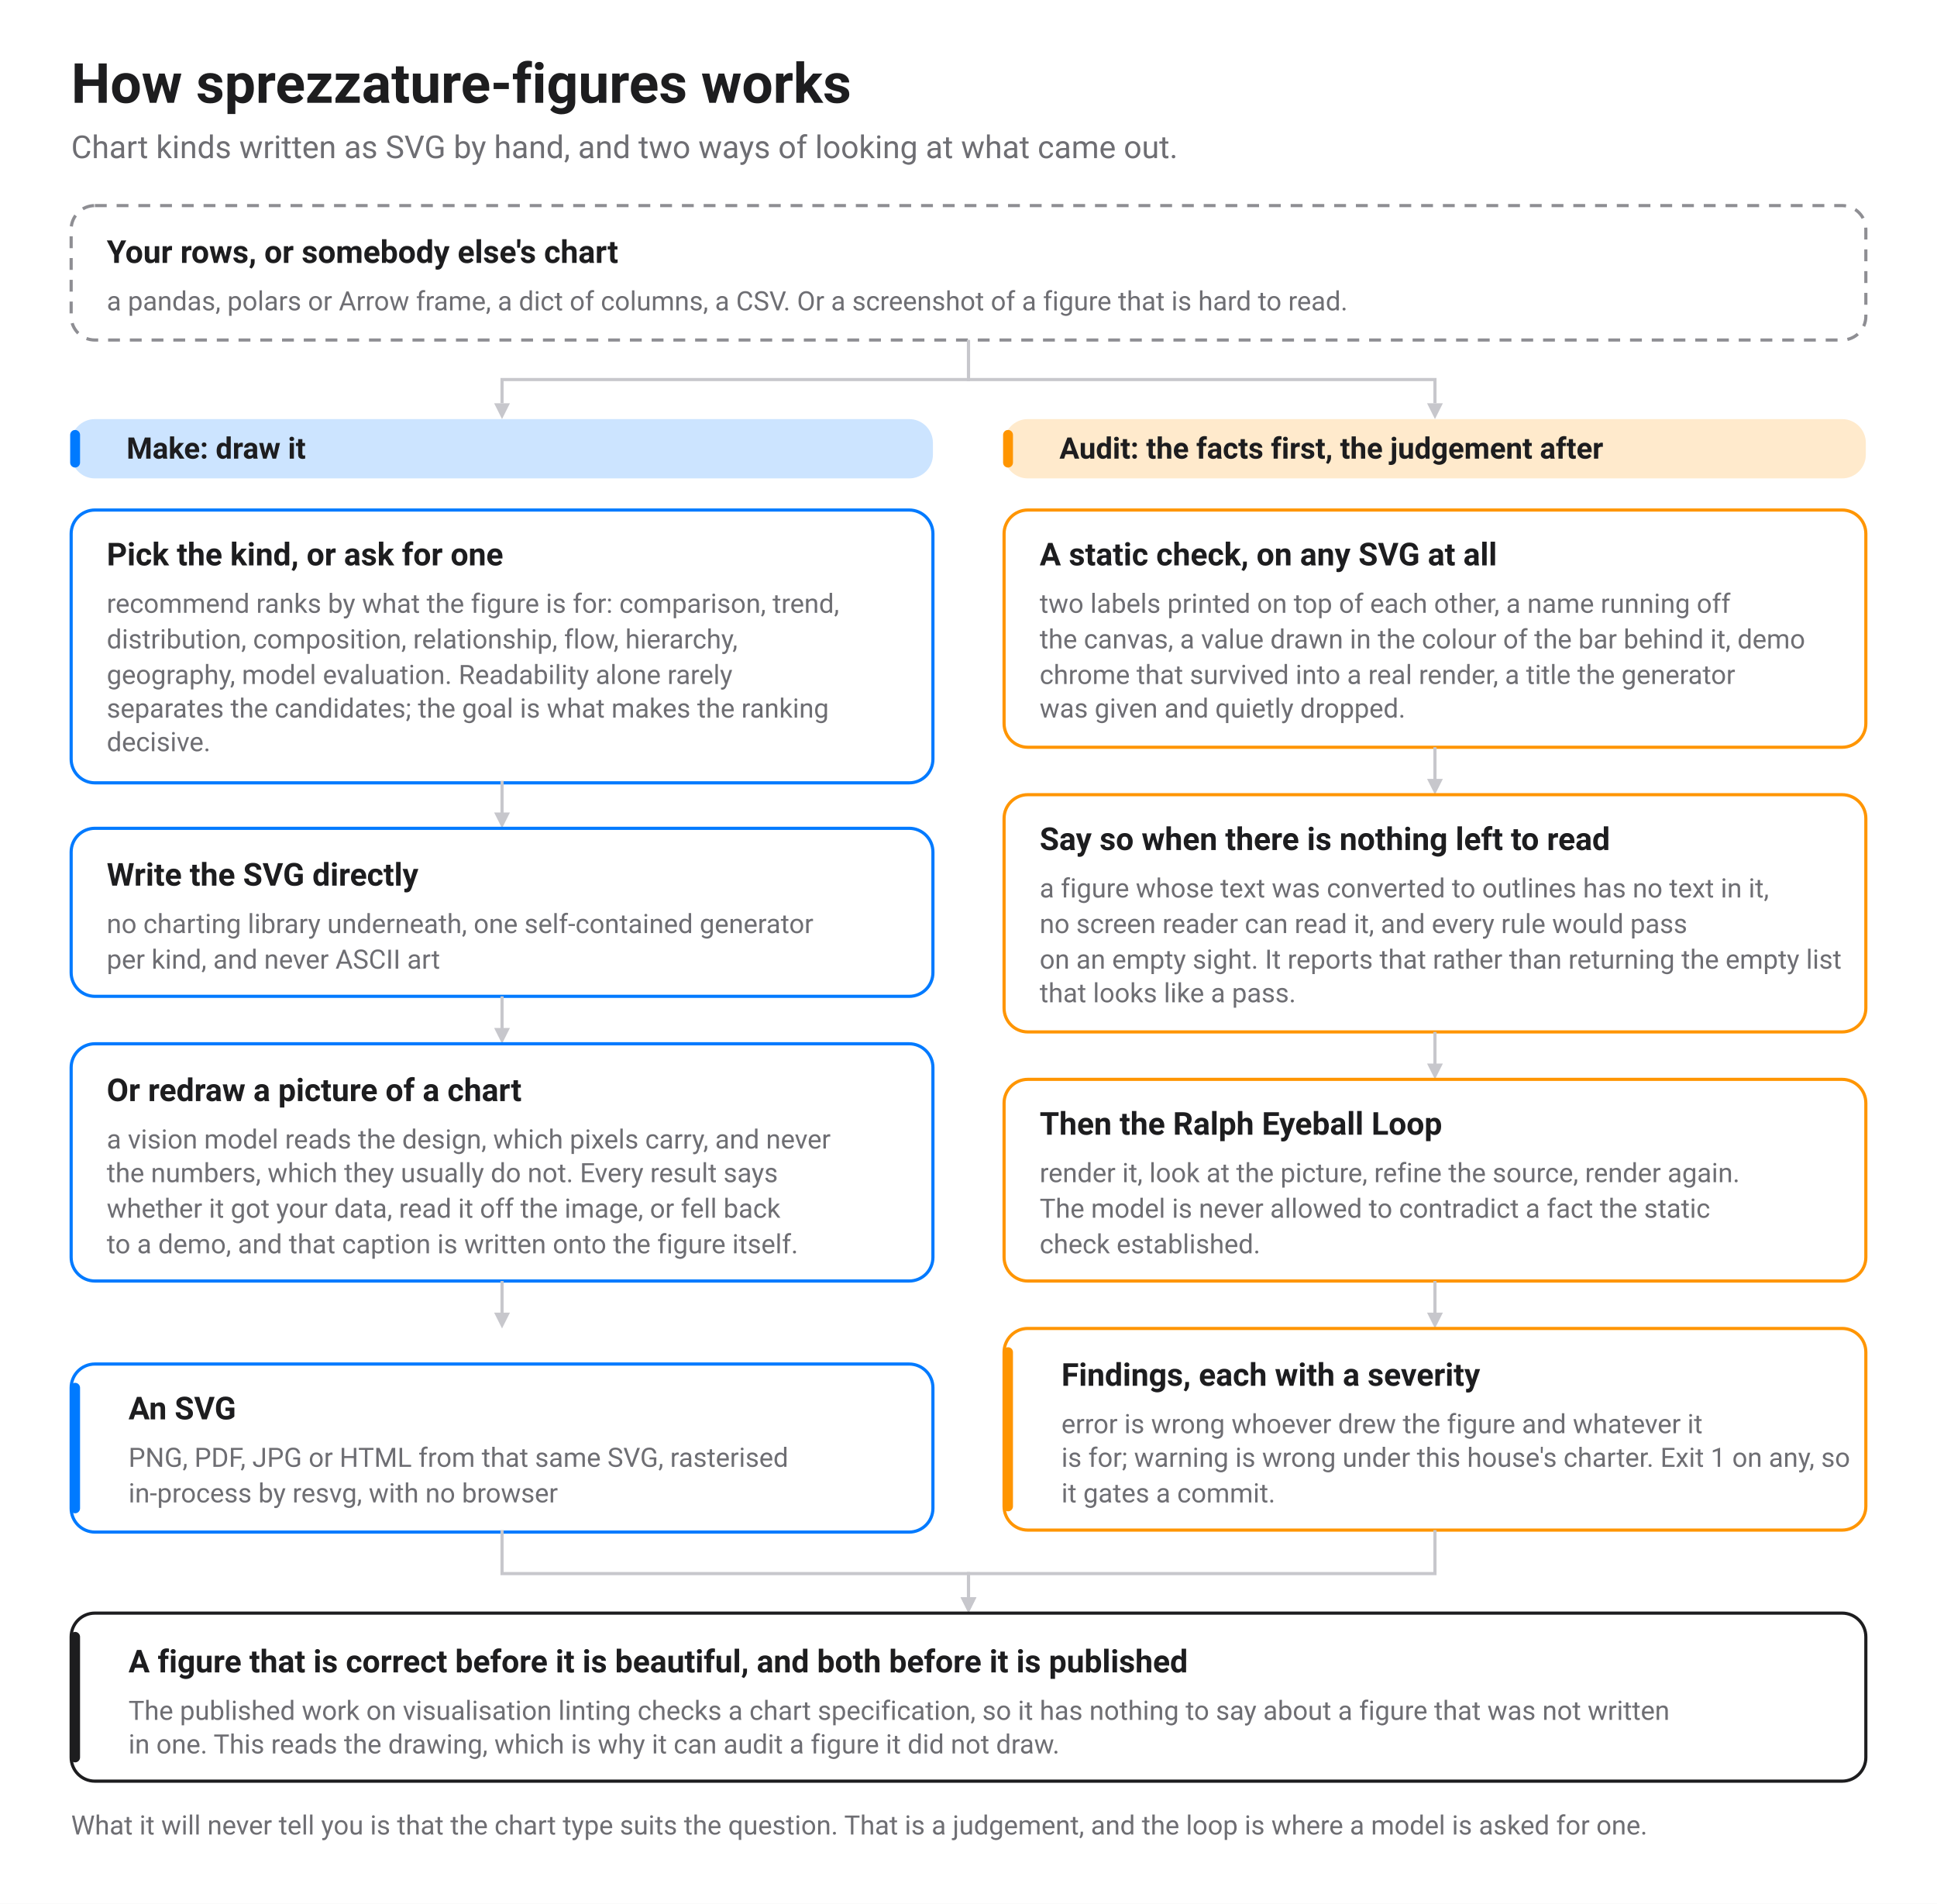
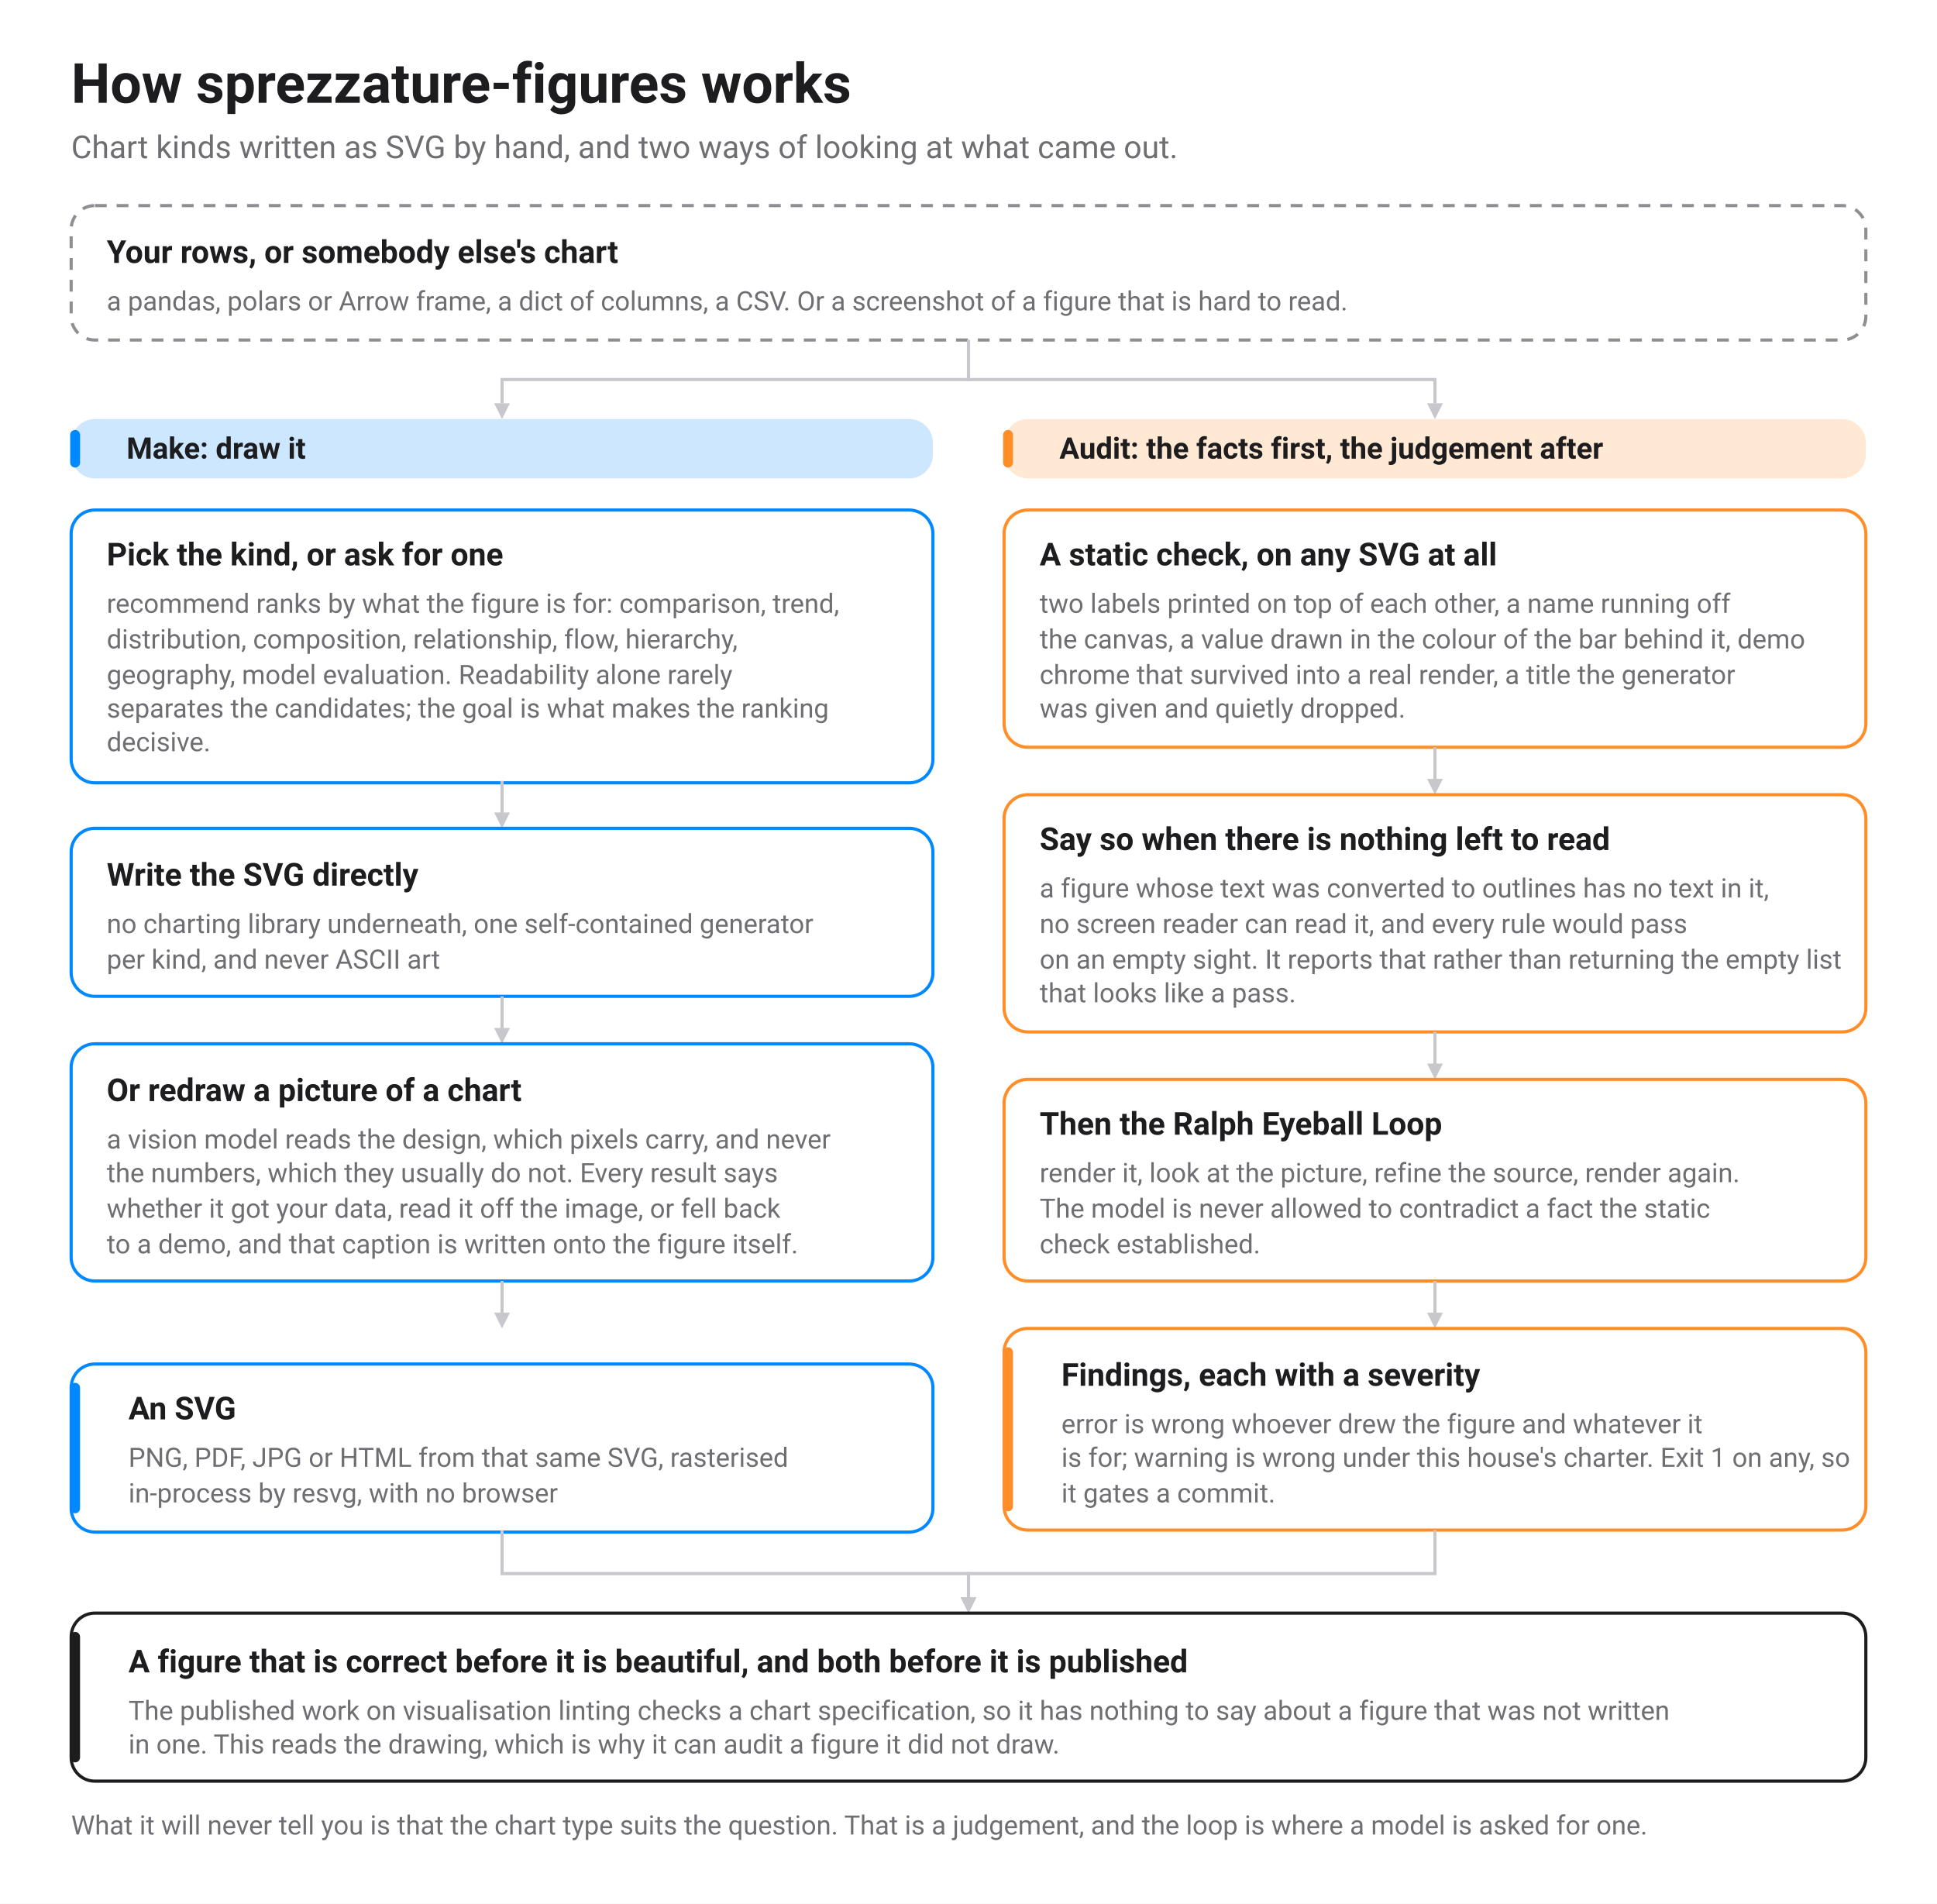
<svg xmlns="http://www.w3.org/2000/svg" width="980" height="963" viewBox="0 0 980 963" font-family="Roboto, Helvetica Neue, Helvetica, Arial, sans-serif" role="img" aria-labelledby="figures-hiw-title figures-hiw-desc">
-   <style>@media (prefers-color-scheme: dark){rect[fill="#FFFFFF"]{fill:#141416;}rect.paper{fill:#0B0B0C;}[fill="#1D1D1F"]{fill:#F2F2F7;}[fill="#6E6E73"]{fill:#9C9CA3;}[stroke="#1D1D1F"]{stroke:#F2F2F7;}[stroke="#C7C7CC"]{stroke:#5A5A5E;}[fill="#C7C7CC"]{fill:#5A5A5E;}rect[fill="#CCE4FF"]{fill:#082646;}rect[fill="#FFEACC"]{fill:#462C09;}}</style>
+   <style>@media (prefers-color-scheme: dark){rect[fill="#FFFFFF"]{fill:#141416;}rect.paper{fill:#0B0B0C;}[fill="#1D1D1F"]{fill:#F2F2F7;}[fill="#6E6E73"]{fill:#9C9CA3;}[stroke="#1D1D1F"]{stroke:#F2F2F7;}[stroke="#C7C7CC"]{stroke:#5A5A5E;}[fill="#C7C7CC"]{fill:#5A5A5E;}rect[fill="#CCE7FF"]{fill:#082946;}rect[fill="#FFE8D4"]{fill:#462A13;}}</style>
  <rect class="paper" width="980" height="963" fill="#FFFFFF" />
  <text x="36" y="52" font-size="28" font-weight="700" fill="#1D1D1F">How sprezzature-figures works</text>
  <text x="36" y="80" font-size="16" font-weight="400" fill="#6E6E73">Chart kinds written as SVG by hand, and two ways of looking at what came out.</text>
  <rect x="36" y="104" width="908" height="68" rx="12" fill="#FFFFFF" stroke="#8E8E93" stroke-width="1.6" stroke-dasharray="6 5" />
  <text x="54" y="133" font-size="16" font-weight="600" fill="#1D1D1F">Your rows, or somebody else's chart</text>
  <text x="54" y="157" font-size="13.5" font-weight="400" fill="#6E6E73">a pandas, polars or Arrow frame, a dict of columns, a CSV. Or a screenshot of a figure that is hard to read.</text>
  <path d="M490,172 V192 H254 V204" stroke="#C7C7CC" stroke-width="1.6" fill="none" />
  <path d="M250,204 L254,212 L258,204" fill="#C7C7CC" />
  <path d="M490,172 V192 H726 V204" stroke="#C7C7CC" stroke-width="1.6" fill="none" />
  <path d="M722,204 L726,212 L730,204" fill="#C7C7CC" />
-   <rect x="36" y="212" width="436" height="30" rx="12" fill="#CCE4FF" />
-   <path d="M38,220 v14" stroke="#007AFF" stroke-width="5" stroke-linecap="round" fill="none" />
+   <rect x="36" y="212" width="436" height="30" rx="12" fill="#CCE7FF" />
+   <path d="M38,220 v14" stroke="#0088FF" stroke-width="5" stroke-linecap="round" fill="none" />
  <text x="64" y="232" font-size="15" font-weight="700" fill="#1D1D1F">Make: draw it</text>
-   <rect x="36" y="258" width="436" height="138" rx="12" fill="#FFFFFF" stroke="#007AFF" stroke-width="1.6" />
+   <rect x="36" y="258" width="436" height="138" rx="12" fill="#FFFFFF" stroke="#0088FF" stroke-width="1.6" />
  <text x="54" y="286" font-size="16" font-weight="600" fill="#1D1D1F">Pick the kind, or ask for one</text>
  <text x="54" y="310" font-size="13.5" font-weight="400" fill="#6E6E73">recommend ranks by what the figure is for: comparison, trend,</text>
  <text x="54" y="328" font-size="13.5" font-weight="400" fill="#6E6E73">distribution, composition, relationship, flow, hierarchy,</text>
  <text x="54" y="346" font-size="13.5" font-weight="400" fill="#6E6E73">geography, model evaluation. Readability alone rarely</text>
  <text x="54" y="363" font-size="13.5" font-weight="400" fill="#6E6E73">separates the candidates; the goal is what makes the ranking</text>
  <text x="54" y="380" font-size="13.5" font-weight="400" fill="#6E6E73">decisive.</text>
  <path d="M254,395 v17" stroke="#C7C7CC" stroke-width="1.6" fill="none" />
  <path d="M250,411 L254,419 L258,411" fill="#C7C7CC" />
-   <rect x="36" y="419" width="436" height="85" rx="12" fill="#FFFFFF" stroke="#007AFF" stroke-width="1.6" />
+   <rect x="36" y="419" width="436" height="85" rx="12" fill="#FFFFFF" stroke="#0088FF" stroke-width="1.6" />
  <text x="54" y="448" font-size="16" font-weight="600" fill="#1D1D1F">Write the SVG directly</text>
  <text x="54" y="472" font-size="13.5" font-weight="400" fill="#6E6E73">no charting library underneath, one self-contained generator</text>
  <text x="54" y="490" font-size="13.5" font-weight="400" fill="#6E6E73">per kind, and never ASCII art</text>
  <path d="M254,504 v17" stroke="#C7C7CC" stroke-width="1.6" fill="none" />
  <path d="M250,520 L254,528 L258,520" fill="#C7C7CC" />
-   <rect x="36" y="528" width="436" height="120" rx="12" fill="#FFFFFF" stroke="#007AFF" stroke-width="1.6" />
+   <rect x="36" y="528" width="436" height="120" rx="12" fill="#FFFFFF" stroke="#0088FF" stroke-width="1.6" />
  <text x="54" y="557" font-size="16" font-weight="600" fill="#1D1D1F">Or redraw a picture of a chart</text>
  <text x="54" y="581" font-size="13.5" font-weight="400" fill="#6E6E73">a vision model reads the design, which pixels carry, and never</text>
  <text x="54" y="598" font-size="13.5" font-weight="400" fill="#6E6E73">the numbers, which they usually do not. Every result says</text>
  <text x="54" y="616" font-size="13.5" font-weight="400" fill="#6E6E73">whether it got your data, read it off the image, or fell back</text>
  <text x="54" y="634" font-size="13.5" font-weight="400" fill="#6E6E73">to a demo, and that caption is written onto the figure itself.</text>
  <path d="M254,648 v17" stroke="#C7C7CC" stroke-width="1.6" fill="none" />
  <path d="M250,664 L254,672 L258,664" fill="#C7C7CC" />
-   <rect x="36" y="690" width="436" height="85" rx="12" fill="#FFFFFF" stroke="#007AFF" stroke-width="1.6" />
-   <path d="M38,702 v61" stroke="#007AFF" stroke-width="5" stroke-linecap="round" fill="none" />
+   <rect x="36" y="690" width="436" height="85" rx="12" fill="#FFFFFF" stroke="#0088FF" stroke-width="1.6" />
+   <path d="M38,702 v61" stroke="#0088FF" stroke-width="5" stroke-linecap="round" fill="none" />
  <text x="65" y="718" font-size="16" font-weight="600" fill="#1D1D1F">An SVG</text>
  <text x="65" y="742" font-size="13.5" font-weight="400" fill="#6E6E73">PNG, PDF, JPG or HTML from that same SVG, rasterised</text>
  <text x="65" y="760" font-size="13.5" font-weight="400" fill="#6E6E73">in-process by resvg, with no browser</text>
-   <rect x="508" y="212" width="436" height="30" rx="12" fill="#FFEACC" />
-   <path d="M510,220 v14" stroke="#FF9500" stroke-width="5" stroke-linecap="round" fill="none" />
+   <rect x="508" y="212" width="436" height="30" rx="12" fill="#FFE8D4" />
+   <path d="M510,220 v14" stroke="#FF8D28" stroke-width="5" stroke-linecap="round" fill="none" />
  <text x="536" y="232" font-size="15" font-weight="700" fill="#1D1D1F">Audit: the facts first, the judgement after</text>
-   <rect x="508" y="258" width="436" height="120" rx="12" fill="#FFFFFF" stroke="#FF9500" stroke-width="1.6" />
+   <rect x="508" y="258" width="436" height="120" rx="12" fill="#FFFFFF" stroke="#FF8D28" stroke-width="1.6" />
  <text x="526" y="286" font-size="16" font-weight="600" fill="#1D1D1F">A static check, on any SVG at all</text>
  <text x="526" y="310" font-size="13.5" font-weight="400" fill="#6E6E73">two labels printed on top of each other, a name running off</text>
  <text x="526" y="328" font-size="13.5" font-weight="400" fill="#6E6E73">the canvas, a value drawn in the colour of the bar behind it, demo</text>
  <text x="526" y="346" font-size="13.5" font-weight="400" fill="#6E6E73">chrome that survived into a real render, a title the generator</text>
  <text x="526" y="363" font-size="13.5" font-weight="400" fill="#6E6E73">was given and quietly dropped.</text>
  <path d="M726,378 v17" stroke="#C7C7CC" stroke-width="1.6" fill="none" />
  <path d="M722,394 L726,402 L730,394" fill="#C7C7CC" />
-   <rect x="508" y="402" width="436" height="120" rx="12" fill="#FFFFFF" stroke="#FF9500" stroke-width="1.6" />
+   <rect x="508" y="402" width="436" height="120" rx="12" fill="#FFFFFF" stroke="#FF8D28" stroke-width="1.6" />
  <text x="526" y="430" font-size="16" font-weight="600" fill="#1D1D1F">Say so when there is nothing left to read</text>
  <text x="526" y="454" font-size="13.5" font-weight="400" fill="#6E6E73">a figure whose text was converted to outlines has no text in it,</text>
  <text x="526" y="472" font-size="13.5" font-weight="400" fill="#6E6E73">no screen reader can read it, and every rule would pass</text>
  <text x="526" y="490" font-size="13.5" font-weight="400" fill="#6E6E73">on an empty sight. It reports that rather than returning the empty list</text>
  <text x="526" y="507" font-size="13.5" font-weight="400" fill="#6E6E73">that looks like a pass.</text>
  <path d="M726,522 v17" stroke="#C7C7CC" stroke-width="1.6" fill="none" />
  <path d="M722,538 L726,546 L730,538" fill="#C7C7CC" />
-   <rect x="508" y="546" width="436" height="102" rx="12" fill="#FFFFFF" stroke="#FF9500" stroke-width="1.6" />
+   <rect x="508" y="546" width="436" height="102" rx="12" fill="#FFFFFF" stroke="#FF8D28" stroke-width="1.6" />
  <text x="526" y="574" font-size="16" font-weight="600" fill="#1D1D1F">Then the Ralph Eyeball Loop</text>
  <text x="526" y="598" font-size="13.5" font-weight="400" fill="#6E6E73">render it, look at the picture, refine the source, render again.</text>
  <text x="526" y="616" font-size="13.5" font-weight="400" fill="#6E6E73">The model is never allowed to contradict a fact the static</text>
  <text x="526" y="634" font-size="13.5" font-weight="400" fill="#6E6E73">check established.</text>
  <path d="M726,648 v17" stroke="#C7C7CC" stroke-width="1.6" fill="none" />
  <path d="M722,664 L726,672 L730,664" fill="#C7C7CC" />
-   <rect x="508" y="672" width="436" height="102" rx="12" fill="#FFFFFF" stroke="#FF9500" stroke-width="1.6" />
-   <path d="M510,684 v78" stroke="#FF9500" stroke-width="5" stroke-linecap="round" fill="none" />
+   <rect x="508" y="672" width="436" height="102" rx="12" fill="#FFFFFF" stroke="#FF8D28" stroke-width="1.6" />
+   <path d="M510,684 v78" stroke="#FF8D28" stroke-width="5" stroke-linecap="round" fill="none" />
  <text x="537" y="701" font-size="16" font-weight="600" fill="#1D1D1F">Findings, each with a severity</text>
  <text x="537" y="725" font-size="13.5" font-weight="400" fill="#6E6E73">error is wrong whoever drew the figure and whatever it</text>
  <text x="537" y="742" font-size="13.5" font-weight="400" fill="#6E6E73">is for; warning is wrong under this house's charter. Exit 1 on any, so</text>
  <text x="537" y="760" font-size="13.5" font-weight="400" fill="#6E6E73">it gates a commit.</text>
  <path d="M254,774 V796 H490 V808" stroke="#C7C7CC" stroke-width="1.6" fill="none" />
  <path d="M486,808 L490,816 L494,808" fill="#C7C7CC" />
  <path d="M726,774 V796 H490 V808" stroke="#C7C7CC" stroke-width="1.6" fill="none" />
  <path d="M486,808 L490,816 L494,808" fill="#C7C7CC" />
  <rect x="36" y="816" width="908" height="85" rx="12" fill="#FFFFFF" stroke="#1D1D1F" stroke-width="1.6" />
  <path d="M38,828 v61" stroke="#1D1D1F" stroke-width="5" stroke-linecap="round" fill="none" />
  <text x="65" y="846" font-size="16" font-weight="600" fill="#1D1D1F">A figure that is correct before it is beautiful, and both before it is published</text>
  <text x="65" y="870" font-size="13.5" font-weight="400" fill="#6E6E73">The published work on visualisation linting checks a chart specification, so it has nothing to say about a figure that was not written</text>
  <text x="65" y="887" font-size="13.5" font-weight="400" fill="#6E6E73">in one. This reads the drawing, which is why it can audit a figure it did not draw.</text>
  <text x="36" y="928" font-size="13.5" font-weight="400" fill="#6E6E73">What it will never tell you is that the chart type suits the question. That is a judgement, and the loop is where a model is asked for one.</text>
</svg>
